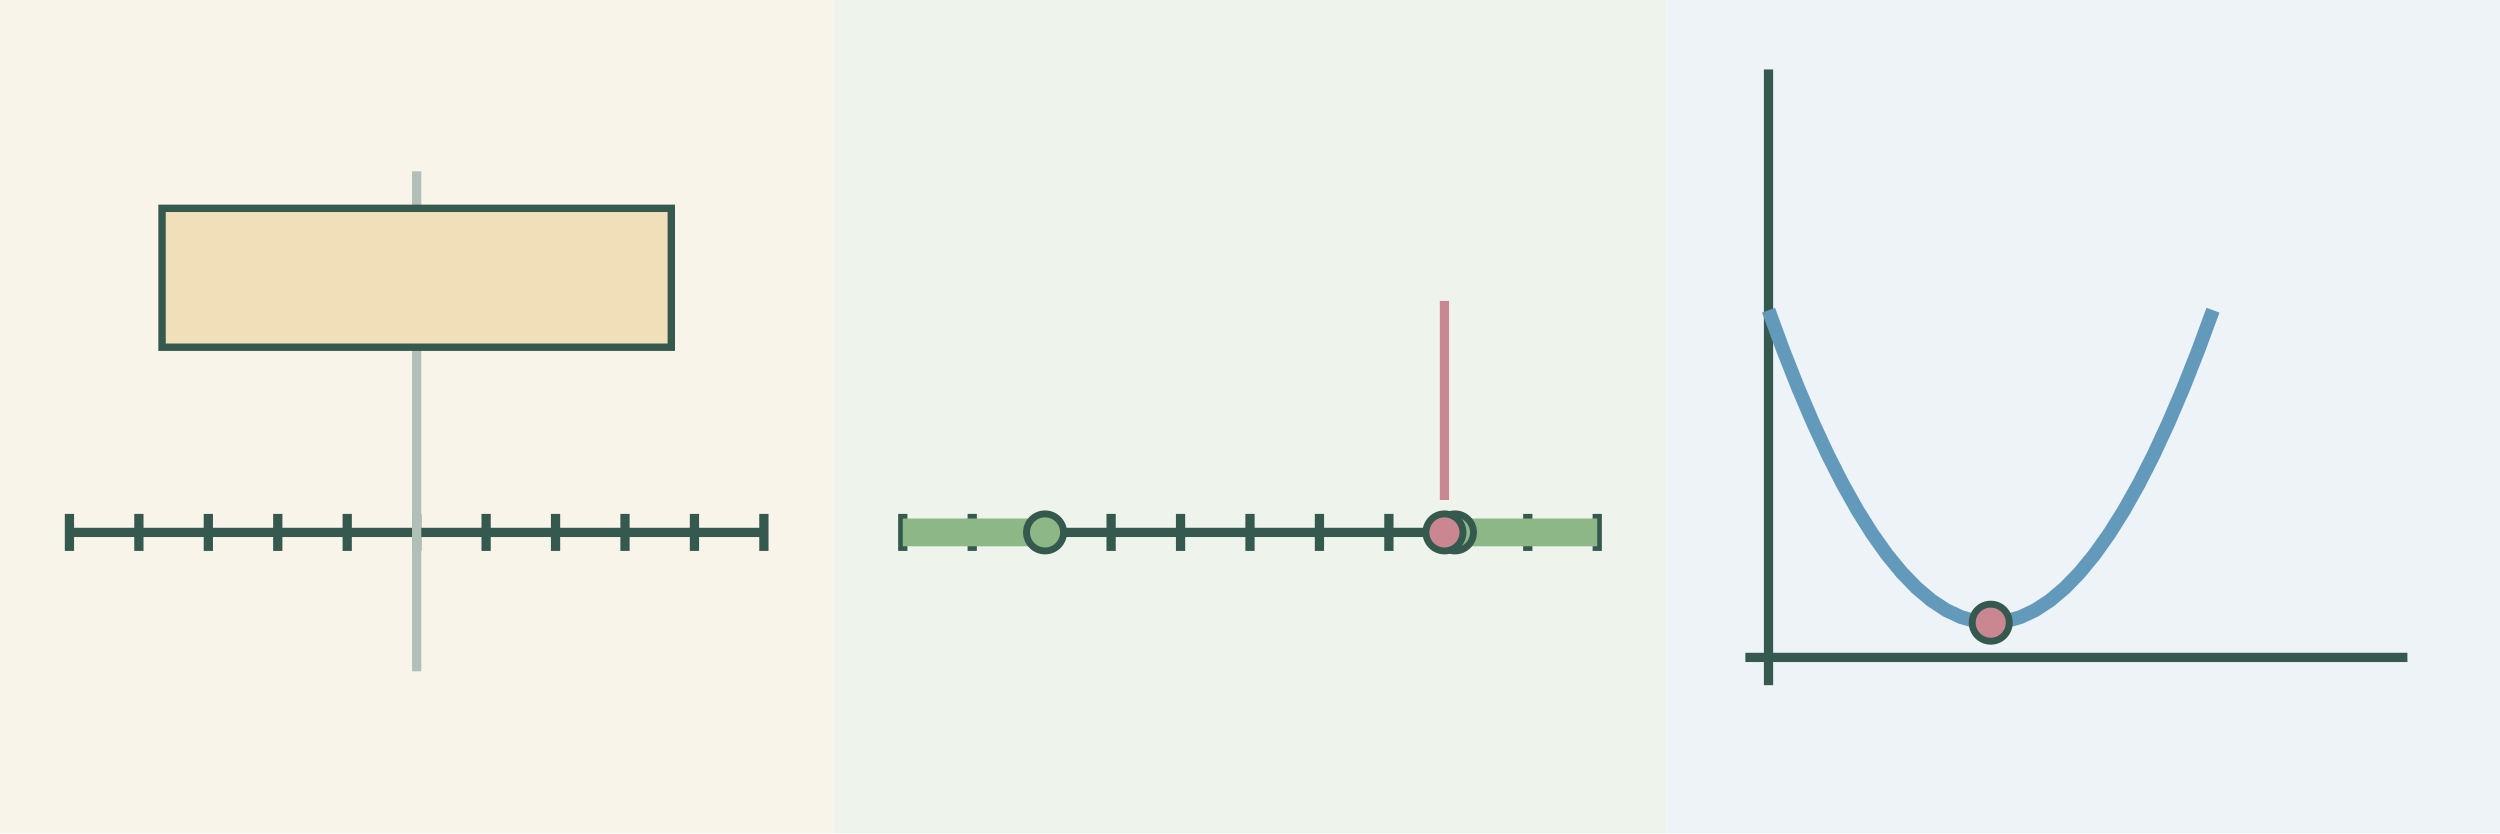
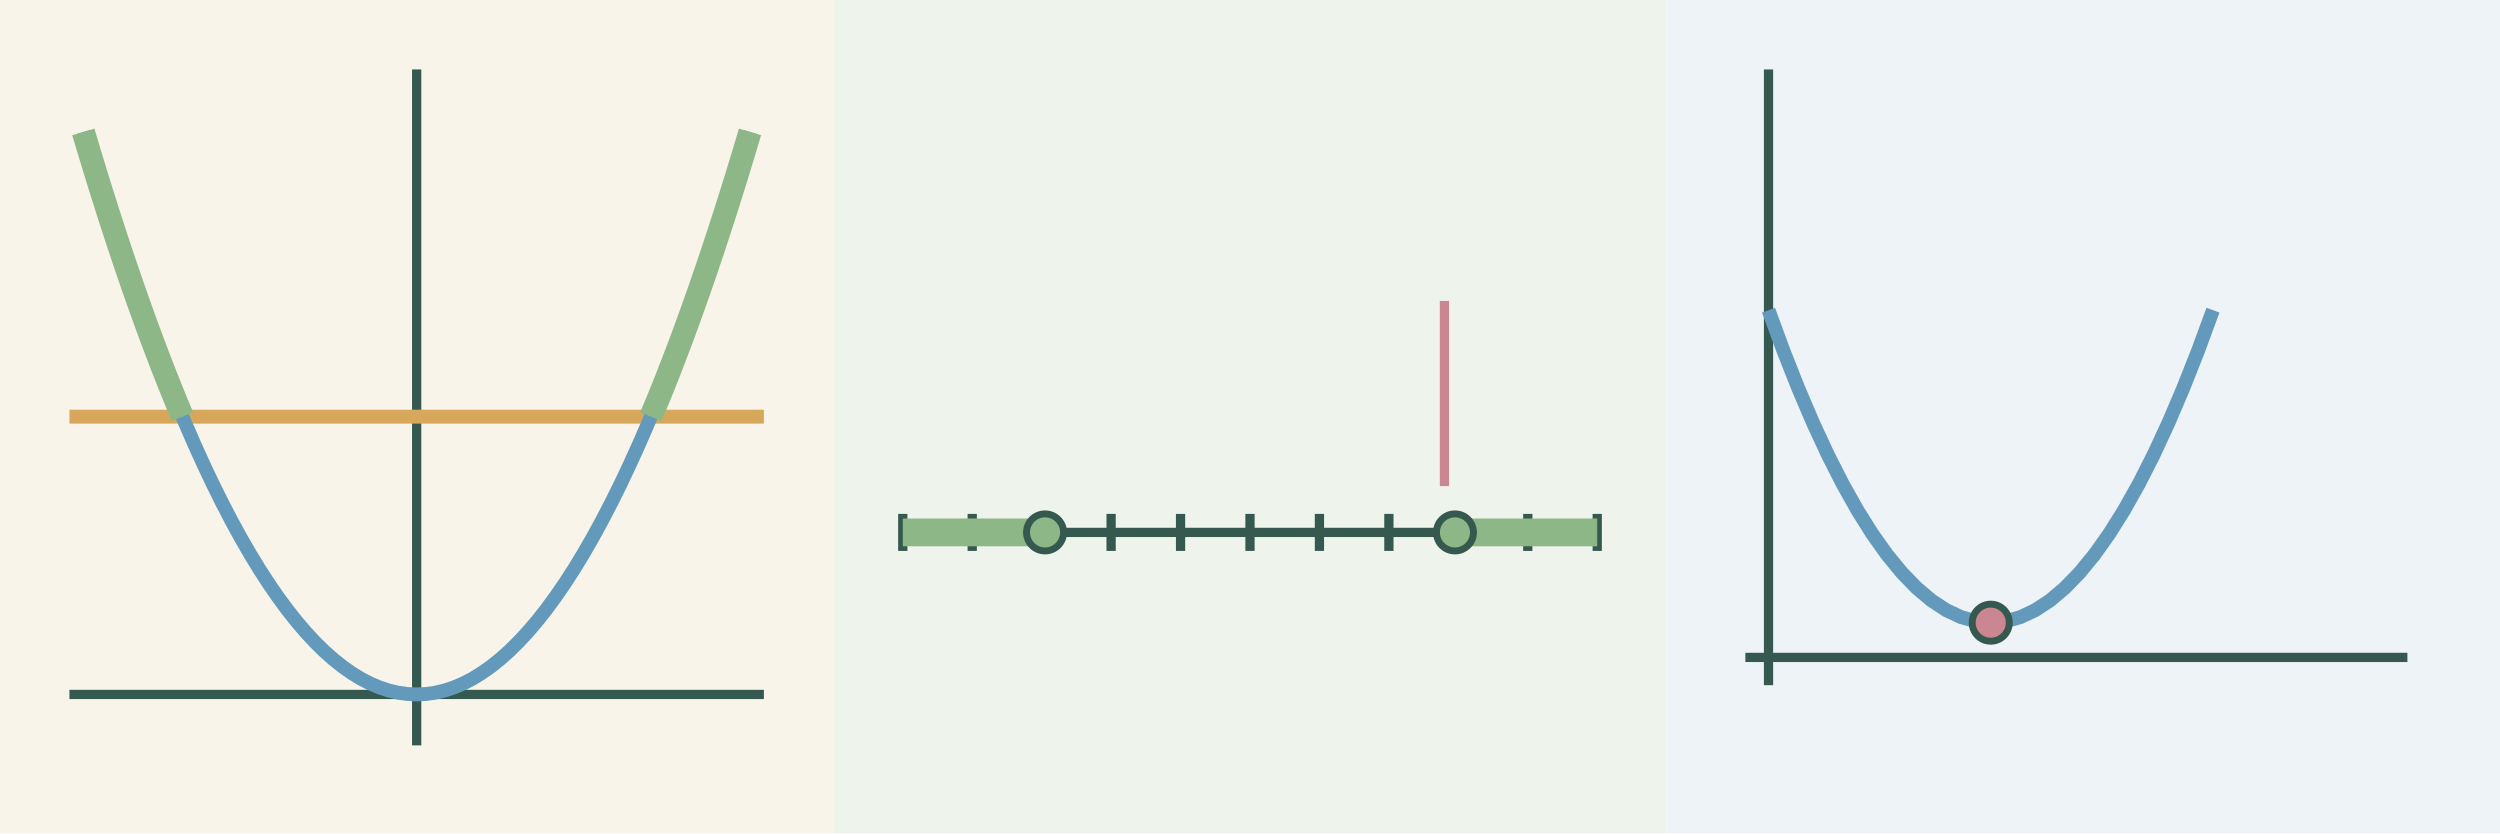
<svg xmlns="http://www.w3.org/2000/svg" width="540" height="180" viewBox="0 0 540 180">
  <defs>
    <marker id="a" markerWidth="4" markerHeight="4" refX="3" refY="2" orient="auto">
      <path d="M0 0L4 2L0 4Z" fill="#639abc" />
    </marker>
  </defs>
  <g transform="translate(0 0)">
    <rect width="180" height="180" fill="#f8f4e9" />
-     <path d="M15 115L165 115" stroke="#35594f" stroke-width="2" fill="none" />
-     <path d="M15 111L15 119" stroke="#35594f" stroke-width="2" fill="none" />
-     <path d="M30 111L30 119" stroke="#35594f" stroke-width="2" fill="none" />
-     <path d="M45 111L45 119" stroke="#35594f" stroke-width="2" fill="none" />
-     <path d="M60 111L60 119" stroke="#35594f" stroke-width="2" fill="none" />
-     <path d="M75 111L75 119" stroke="#35594f" stroke-width="2" fill="none" />
-     <path d="M90 111L90 119" stroke="#35594f" stroke-width="2" fill="none" />
-     <path d="M105 111L105 119" stroke="#35594f" stroke-width="2" fill="none" />
-     <path d="M120 111L120 119" stroke="#35594f" stroke-width="2" fill="none" />
-     <path d="M135 111L135 119" stroke="#35594f" stroke-width="2" fill="none" />
-     <path d="M150 111L150 119" stroke="#35594f" stroke-width="2" fill="none" />
-     <path d="M165 111L165 119" stroke="#35594f" stroke-width="2" fill="none" />
-     <path d="M90 37L90 145" stroke="#b1bfb8" stroke-width="2" fill="none" />
-     <rect x="35" y="45" width="110" height="30" rx="0" fill="#f0dfb8" stroke="#35594f" stroke-width="1.6" />
+     <path d="M15 150H165M90 15V161" fill="none" stroke="#35594f" stroke-width="2" />
+     <path d="M15 90H165" stroke="#d7a85c" stroke-width="3" />
+     <path d="M18.000 28.500L20.000 35.156L22.000 41.625L24.000 47.906L26.000 54.000L28.000 59.906L30.000 65.625L32.000 71.156L34.000 76.500L36.000 81.656L38.000 86.625L40.000 91.406L42.000 96.000L44.000 100.406L46.000 104.625L48.000 108.656L50.000 112.500L52.000 116.156L54.000 119.625L56.000 122.906L58.000 126.000L60.000 128.906L62.000 131.625L64.000 134.156L66.000 136.500L68.000 138.656L70.000 140.625L72.000 142.406L74.000 144.000L76.000 145.406L78.000 146.625L80.000 147.656L82.000 148.500L84.000 149.156L86.000 149.625L88.000 149.906L90.000 150.000L92.000 149.906L94.000 149.625L96.000 149.156L98.000 148.500L100.000 147.656L102.000 146.625L104.000 145.406L106.000 144.000L108.000 142.406L110.000 140.625L112.000 138.656L114.000 136.500L116.000 134.156L118.000 131.625L120.000 128.906L122.000 126.000L124.000 122.906L126.000 119.625L128.000 116.156L130.000 112.500L132.000 108.656L134.000 104.625L136.000 100.406L138.000 96.000L140.000 91.406L142.000 86.625L144.000 81.656L146.000 76.500L148.000 71.156L150.000 65.625L152.000 59.906L154.000 54.000L156.000 47.906L158.000 41.625L160.000 35.156L162.000 28.500" fill="none" stroke="#639abc" stroke-width="3" />
+     <path d="M18.000 28.500L19.338 32.973L20.675 37.362L22.013 41.667L23.351 45.888L24.689 50.026L26.026 54.079L27.364 58.049L28.702 61.934L30.040 65.736L31.377 69.454L32.715 73.088L34.053 76.638L35.390 80.104L36.728 83.487L38.066 86.785L39.404 90.000" fill="none" stroke="#8db787" stroke-width="5" />
+     <path d="M140.596 90.000L141.934 86.785L143.272 83.487L144.610 80.104L145.947 76.638L147.285 73.088L148.623 69.454L149.960 65.736L151.298 61.934L152.636 58.049L153.974 54.079L155.311 50.026L156.649 45.888L157.987 41.667L159.325 37.362L160.662 32.973L162.000 28.500" fill="none" stroke="#8db787" stroke-width="5" />
  </g>
  <g transform="translate(180 0)">
    <rect width="180" height="180" fill="#eef4ec" />
    <path d="M15 115L165 115" stroke="#35594f" stroke-width="2" fill="none" />
    <path d="M15 111L15 119" stroke="#35594f" stroke-width="2" fill="none" />
    <path d="M30 111L30 119" stroke="#35594f" stroke-width="2" fill="none" />
    <path d="M45 111L45 119" stroke="#35594f" stroke-width="2" fill="none" />
    <path d="M60 111L60 119" stroke="#35594f" stroke-width="2" fill="none" />
    <path d="M75 111L75 119" stroke="#35594f" stroke-width="2" fill="none" />
    <path d="M90 111L90 119" stroke="#35594f" stroke-width="2" fill="none" />
    <path d="M105 111L105 119" stroke="#35594f" stroke-width="2" fill="none" />
    <path d="M120 111L120 119" stroke="#35594f" stroke-width="2" fill="none" />
    <path d="M135 111L135 119" stroke="#35594f" stroke-width="2" fill="none" />
    <path d="M150 111L150 119" stroke="#35594f" stroke-width="2" fill="none" />
    <path d="M165 111L165 119" stroke="#35594f" stroke-width="2" fill="none" />
    <path d="M15 115L45.728 115" stroke="#8db787" stroke-width="6" fill="none" />
    <path d="M134.272 115L165 115" stroke="#8db787" stroke-width="6" fill="none" />
    <circle cx="45.728" cy="115" r="4" fill="#8db787" stroke="#35594f" stroke-width="1.5" />
    <circle cx="134.272" cy="115" r="4" fill="#8db787" stroke="#35594f" stroke-width="1.5" />
-     <circle cx="132" cy="115" r="4" fill="#cb8791" stroke="#35594f" stroke-width="1.5" />
-     <path d="M132 65L132 108" stroke="#cb8791" stroke-width="2" fill="none" />
+     <path d="M132 65L132 105" stroke="#cb8791" stroke-width="2" fill="none" />
  </g>
  <g transform="translate(360 0)">
    <rect width="180" height="180" fill="#eef3f7" />
    <path d="M17 142L160 142" stroke="#35594f" stroke-width="2" fill="none" />
    <path d="M22 15L22 148" stroke="#35594f" stroke-width="2" fill="none" />
    <path d="M22.00 67.00L25.20 75.70L28.40 83.80L31.60 91.30L34.80 98.20L38.00 104.50L41.20 110.20L44.40 115.30L47.60 119.80L50.80 123.70L54.00 127.00L57.20 129.70L60.40 131.80L63.60 133.30L66.80 134.20L70.00 134.50L73.20 134.20L76.40 133.30L79.60 131.80L82.80 129.70L86.00 127.00L89.20 123.70L92.40 119.80L95.60 115.30L98.80 110.20L102.00 104.50L105.20 98.20L108.40 91.30L111.60 83.80L114.80 75.70L118.00 67.00" fill="none" stroke="#639abc" stroke-width="3" />
    <circle cx="70.0" cy="134.5" r="4" fill="#cb8791" stroke="#35594f" stroke-width="1.5" />
  </g>
</svg>
